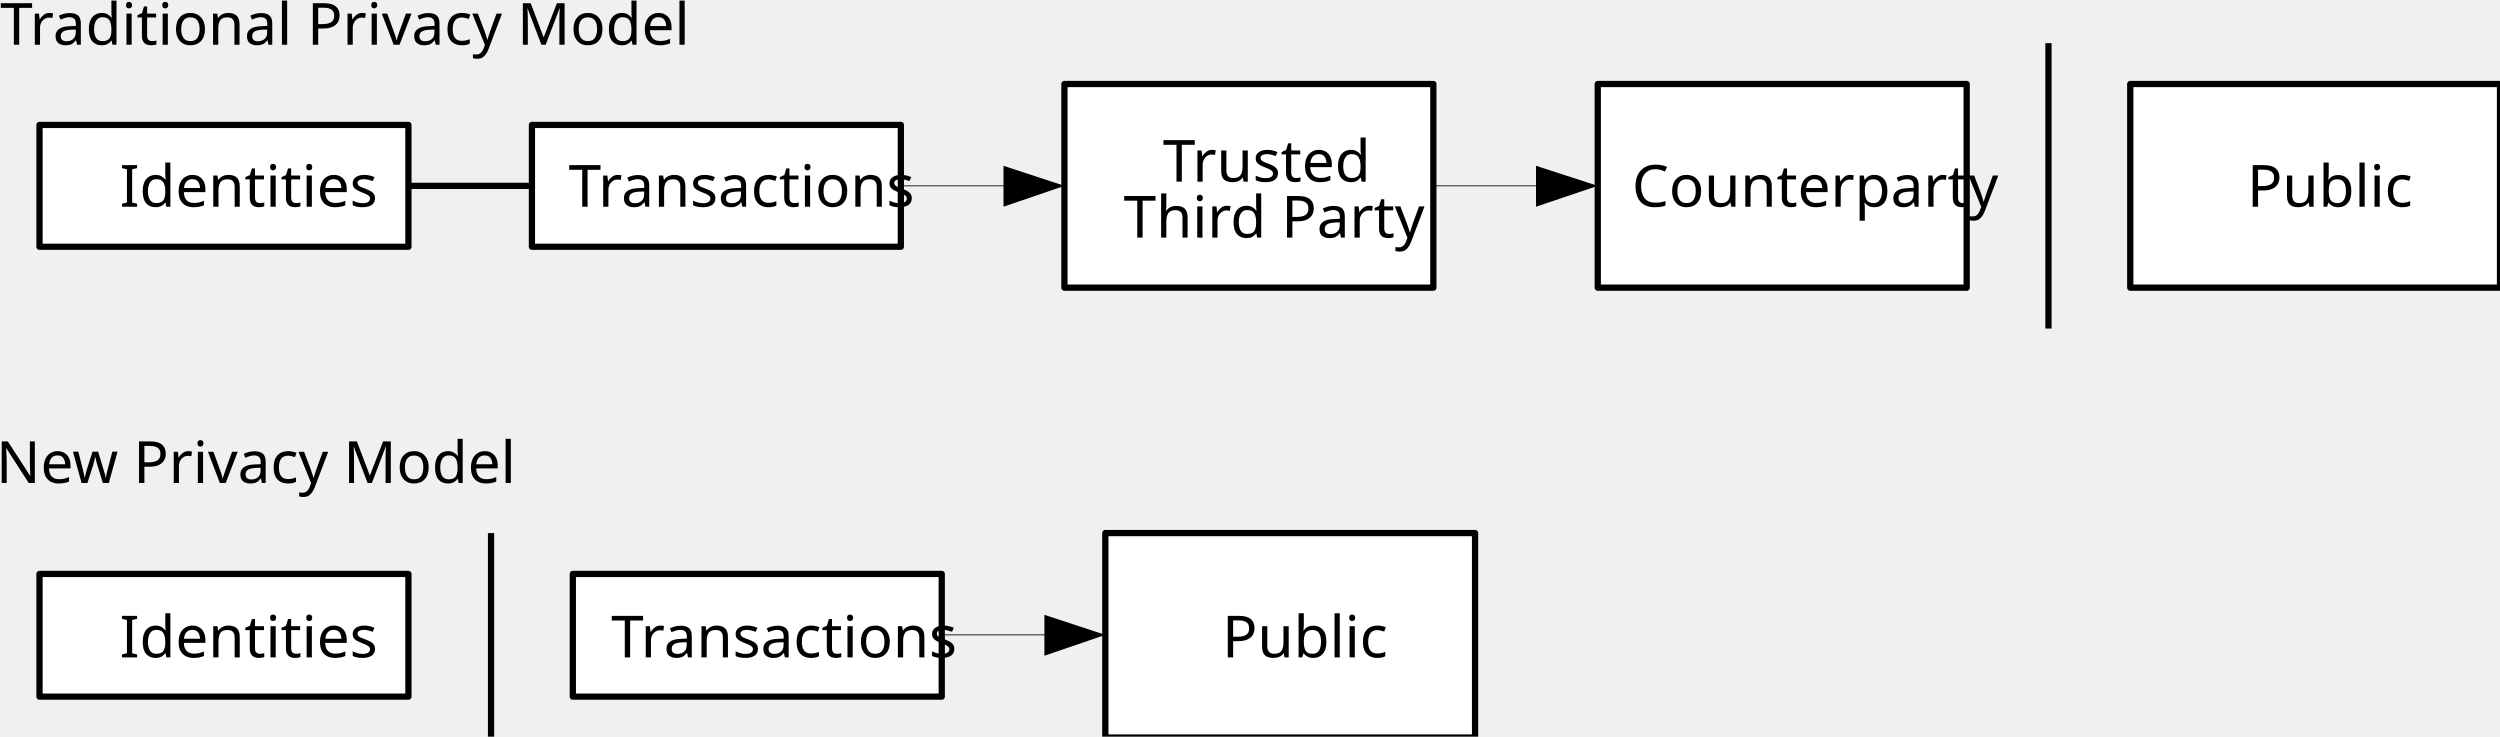
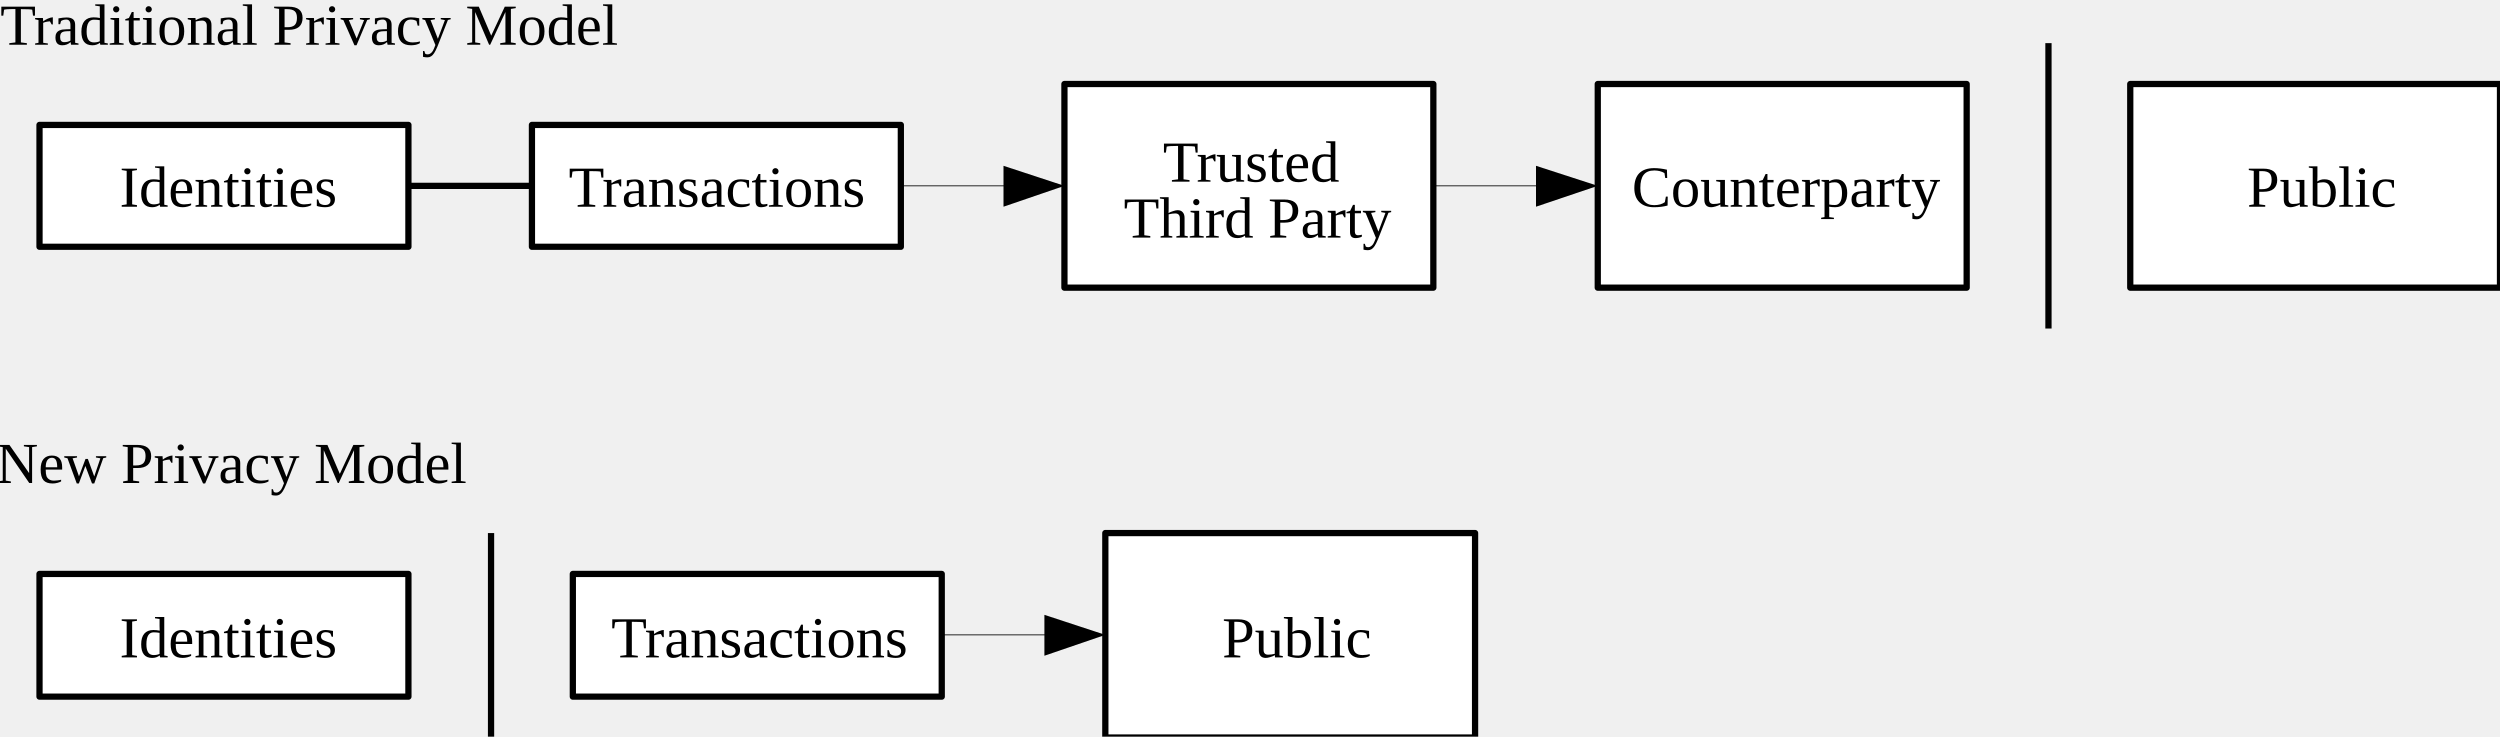
<svg xmlns="http://www.w3.org/2000/svg" width="105.669mm" height="31.138mm" viewBox="0 0 105.669 31.138" version="1.1" id="svg1280">
  <defs id="defs1277">
    <clipPath clipPathUnits="userSpaceOnUse" id="clipPath437">
      <path d="m 153.8,502.7 h 304.6 v 92.9 H 153.8 Z" clip-rule="evenodd" id="path435" />
    </clipPath>
  </defs>
  <g id="layer1">
    <g id="g431" transform="matrix(0.3527778,0,0,-0.3527778,-56.04456,208.4798)">
      <g id="g433" clip-path="url(#clipPath437)">
        <path d="M 185.7,561.4 H 163.6 V 576 h 44.2 v -14.6 z" style="fill:#ffffff;fill-opacity:1;fill-rule:evenodd;stroke:none" id="path439" />
        <g id="g441">
          <path d="M 185.7,561.4 H 163.6 V 576 h 44.2 v -14.6 z" style="fill:none;stroke:#000000;stroke-width:0.75;stroke-linecap:butt;stroke-linejoin:round;stroke-miterlimit:10;stroke-dasharray:none;stroke-opacity:1" id="path443" />
        </g>
        <g id="g445">
-           <text transform="matrix(1,0,0,-0.9960655,173.2,566.2)" style="font-variant:normal;font-weight:normal;font-size:5.25pt;font-family:lmtt;writing-mode:lr-tb;fill:#000000;fill-opacity:1;fill-rule:nonzero;stroke:none" id="text449">
+           <text transform="matrix(1,0,0,-0.9960655,173.2,566.2)" style="font-variant:normal;font-weight:normal;font-size:5.25pt;;writing-mode:lr-tb;fill:#000000;fill-opacity:1;fill-rule:nonzero;stroke:none" id="text449">
            <tspan x="0 1.8 5.199 8.598 12.101 13.804 15.206 16.909 18.311 21.71" y="0" id="tspan447">Identities</tspan>
          </text>
        </g>
        <path d="M 244.7,561.4 H 222.6 V 576 h 44.2 v -14.6 z" style="fill:#ffffff;fill-opacity:1;fill-rule:evenodd;stroke:none" id="path451" />
        <g id="g453">
          <path d="M 244.7,561.4 H 222.6 V 576 h 44.2 v -14.6 z" style="fill:none;stroke:#000000;stroke-width:0.75;stroke-linecap:butt;stroke-linejoin:round;stroke-miterlimit:10;stroke-dasharray:none;stroke-opacity:1" id="path455" />
        </g>
        <g id="g457">
-           <text transform="matrix(1,0,0,-0.9960655,227,566.2)" style="font-variant:normal;font-weight:normal;font-size:5.25pt;font-family:lmtt;writing-mode:lr-tb;fill:#000000;fill-opacity:1;fill-rule:nonzero;stroke:none" id="text461">
+           <text transform="matrix(1,0,0,-0.9960655,227,566.2)" style="font-variant:normal;font-weight:normal;font-size:5.25pt;;writing-mode:lr-tb;fill:#000000;fill-opacity:1;fill-rule:nonzero;stroke:none" id="text461">
            <tspan x="0 3.399 5.499 8.898 12.297 15.5 18.899 21.998 23.7 25.103 28.502 32.005" y="0" id="tspan459">Transactions</tspan>
          </text>
        </g>
        <path d="m 308.5,556.5 h -22.1 v 24.4 h 44.2 v -24.4 z" style="fill:#ffffff;fill-opacity:1;fill-rule:evenodd;stroke:none" id="path463" />
        <g id="g465">
          <path d="m 308.5,556.5 h -22.1 v 24.4 h 44.2 v -24.4 z" style="fill:none;stroke:#000000;stroke-width:0.75;stroke-linecap:butt;stroke-linejoin:round;stroke-miterlimit:10;stroke-dasharray:none;stroke-opacity:1" id="path467" />
        </g>
        <g id="g469">
-           <text transform="matrix(1,0,0,-0.9960655,298.2,569.2)" style="font-variant:normal;font-weight:normal;font-size:5.25pt;font-family:lmtt;writing-mode:lr-tb;fill:#000000;fill-opacity:1;fill-rule:nonzero;stroke:none" id="text473">
+           <text transform="matrix(1,0,0,-0.9960655,298.2,569.2)" style="font-variant:normal;font-weight:normal;font-size:5.25pt;;writing-mode:lr-tb;fill:#000000;fill-opacity:1;fill-rule:nonzero;stroke:none" id="text473">
            <tspan x="0 3.503 5.506 8.904 12.003 13.804 17.203" y="0" id="tspan471">Trusted</tspan>
          </text>
        </g>
        <g id="g475">
-           <text transform="matrix(1,0,0,-0.9960655,293.5,562.5)" style="font-variant:normal;font-weight:normal;font-size:5.25pt;font-family:lmtt;writing-mode:lr-tb;fill:#000000;fill-opacity:1;fill-rule:nonzero;stroke:none" id="text479">
+           <text transform="matrix(1,0,0,-0.9960655,293.5,562.5)" style="font-variant:normal;font-weight:normal;font-size:5.25pt;;writing-mode:lr-tb;fill:#000000;fill-opacity:1;fill-rule:nonzero;stroke:none" id="text479">
            <tspan x="0 3.699 7.098 8.5 10.601 14 15.702 19.799 23.198 25.299 27.001" y="0" id="tspan477">Third Party</tspan>
          </text>
        </g>
        <path d="m 372.4,556.5 h -22.1 v 24.4 h 44.2 v -24.4 z" style="fill:#ffffff;fill-opacity:1;fill-rule:evenodd;stroke:none" id="path481" />
        <g id="g483">
          <path d="m 372.4,556.5 h -22.1 v 24.4 h 44.2 v -24.4 z" style="fill:none;stroke:#000000;stroke-width:0.75;stroke-linecap:butt;stroke-linejoin:round;stroke-miterlimit:10;stroke-dasharray:none;stroke-opacity:1" id="path485" />
        </g>
        <g id="g487">
-           <text transform="matrix(1,0,0,-0.9960655,354.4,566.2)" style="font-variant:normal;font-weight:normal;font-size:5.25pt;font-family:lmtt;writing-mode:lr-tb;fill:#000000;fill-opacity:1;fill-rule:nonzero;stroke:none" id="text491">
+           <text transform="matrix(1,0,0,-0.9960655,354.4,566.2)" style="font-variant:normal;font-weight:normal;font-size:5.25pt;;writing-mode:lr-tb;fill:#000000;fill-opacity:1;fill-rule:nonzero;stroke:none" id="text491">
            <tspan x="0 4.397 7.796 11.299 14.698 16.498 19.897 21.9 25.403 28.802 30.902 32.605" y="0" id="tspan489">Counterparty</tspan>
          </text>
        </g>
        <path d="m 436.3,556.5 h -22.2 v 24.4 h 44.3 v -24.4 z" style="fill:#ffffff;fill-opacity:1;fill-rule:evenodd;stroke:none" id="path493" />
        <g id="g495">
          <path d="m 436.3,556.5 h -22.2 v 24.4 h 44.3 v -24.4 z" style="fill:none;stroke:#000000;stroke-width:0.75;stroke-linecap:butt;stroke-linejoin:round;stroke-miterlimit:10;stroke-dasharray:none;stroke-opacity:1" id="path497" />
        </g>
        <g id="g499">
-           <text transform="matrix(1,0,0,-0.9960655,428.1,566.2)" style="font-variant:normal;font-weight:normal;font-size:5.25pt;font-family:lmtt;writing-mode:lr-tb;fill:#000000;fill-opacity:1;fill-rule:nonzero;stroke:none" id="text503">
+           <text transform="matrix(1,0,0,-0.9960655,428.1,566.2)" style="font-variant:normal;font-weight:normal;font-size:5.25pt;;writing-mode:lr-tb;fill:#000000;fill-opacity:1;fill-rule:nonzero;stroke:none" id="text503">
            <tspan x="0 4.097 7.496 10.895 12.297 13.7" y="0" id="tspan501">Public</tspan>
          </text>
        </g>
        <g id="g505">
          <path d="M 404.3,585.8 V 551.6" style="fill:none;stroke:#000000;stroke-width:0.75;stroke-linecap:butt;stroke-linejoin:round;stroke-miterlimit:10;stroke-dasharray:none;stroke-opacity:1" id="path507" />
        </g>
        <path d="m 185.7,507.5 h -22.1 v 14.7 h 44.2 v -14.7 z" style="fill:#ffffff;fill-opacity:1;fill-rule:evenodd;stroke:none" id="path509" />
        <g id="g511">
          <path d="m 185.7,507.5 h -22.1 v 14.7 h 44.2 v -14.7 z" style="fill:none;stroke:#000000;stroke-width:0.75;stroke-linecap:butt;stroke-linejoin:round;stroke-miterlimit:10;stroke-dasharray:none;stroke-opacity:1" id="path513" />
        </g>
        <g id="g515">
-           <text transform="matrix(1,0,0,-0.9960655,173.2,512.2)" style="font-variant:normal;font-weight:normal;font-size:5.25pt;font-family:lmtt;writing-mode:lr-tb;fill:#000000;fill-opacity:1;fill-rule:nonzero;stroke:none" id="text519">
+           <text transform="matrix(1,0,0,-0.9960655,173.2,512.2)" style="font-variant:normal;font-weight:normal;font-size:5.25pt;;writing-mode:lr-tb;fill:#000000;fill-opacity:1;fill-rule:nonzero;stroke:none" id="text519">
            <tspan x="0 1.8 5.199 8.598 12.101 13.804 15.206 16.909 18.311 21.71" y="0" id="tspan517">Identities</tspan>
          </text>
        </g>
        <path d="m 249.6,507.5 h -22.1 v 14.7 h 44.2 v -14.7 z" style="fill:#ffffff;fill-opacity:1;fill-rule:evenodd;stroke:none" id="path521" />
        <g id="g523">
          <path d="m 249.6,507.5 h -22.1 v 14.7 h 44.2 v -14.7 z" style="fill:none;stroke:#000000;stroke-width:0.75;stroke-linecap:butt;stroke-linejoin:round;stroke-miterlimit:10;stroke-dasharray:none;stroke-opacity:1" id="path525" />
        </g>
        <g id="g527">
-           <text transform="matrix(1,0,0,-0.9960655,232.1,512.2)" style="font-variant:normal;font-weight:normal;font-size:5.25pt;font-family:lmtt;writing-mode:lr-tb;fill:#000000;fill-opacity:1;fill-rule:nonzero;stroke:none" id="text531">
+           <text transform="matrix(1,0,0,-0.9960655,232.1,512.2)" style="font-variant:normal;font-weight:normal;font-size:5.25pt;;writing-mode:lr-tb;fill:#000000;fill-opacity:1;fill-rule:nonzero;stroke:none" id="text531">
            <tspan x="0 3.399 5.499 8.898 12.297 15.5 18.899 21.998 23.7 25.103 28.606 32.005" y="0" id="tspan529">Transactions</tspan>
          </text>
        </g>
        <path d="m 313.4,502.6 h -22.1 v 24.5 h 44.3 v -24.5 z" style="fill:#ffffff;fill-opacity:1;fill-rule:evenodd;stroke:none" id="path533" />
        <g id="g535">
          <path d="m 313.4,502.6 h -22.1 v 24.5 h 44.3 v -24.5 z" style="fill:none;stroke:#000000;stroke-width:0.75;stroke-linecap:butt;stroke-linejoin:round;stroke-miterlimit:10;stroke-dasharray:none;stroke-opacity:1" id="path537" />
        </g>
        <g id="g539">
-           <text transform="matrix(1,0,0,-0.9960655,305.3,512.2)" style="font-variant:normal;font-weight:normal;font-size:5.25pt;font-family:lmtt;writing-mode:lr-tb;fill:#000000;fill-opacity:1;fill-rule:nonzero;stroke:none" id="text543">
+           <text transform="matrix(1,0,0,-0.9960655,305.3,512.2)" style="font-variant:normal;font-weight:normal;font-size:5.25pt;;writing-mode:lr-tb;fill:#000000;fill-opacity:1;fill-rule:nonzero;stroke:none" id="text543">
            <tspan x="0 4.097 7.496 10.895 12.297 13.7" y="0" id="tspan541">Public</tspan>
          </text>
        </g>
        <g id="g545">
          <path d="M 217.7,527.1 V 502.6" style="fill:none;stroke:#000000;stroke-width:0.75;stroke-linecap:butt;stroke-linejoin:round;stroke-miterlimit:10;stroke-dasharray:none;stroke-opacity:1" id="path547" />
        </g>
        <path d="m 291.3,514.9 -7.3,-2.5 v 4.9 z" style="fill:#000000;fill-opacity:1;fill-rule:evenodd;stroke:none" id="path549" />
        <path d="m 271.7,514.9 h 13.7" style="fill:none;stroke:#000000;stroke-width:0.1;stroke-linecap:butt;stroke-linejoin:miter;stroke-miterlimit:10;stroke-dasharray:none;stroke-opacity:1" id="path551" />
        <g id="g553">
-           <text transform="matrix(1,0,0,-0.9960655,158.4,533.1)" style="font-variant:normal;font-weight:normal;font-size:5.25pt;font-family:lmtt;writing-mode:lr-tb;fill:#000000;fill-opacity:1;fill-rule:nonzero;stroke:none" id="text557">
+           <text transform="matrix(1,0,0,-0.9960655,158.4,533.1)" style="font-variant:normal;font-weight:normal;font-size:5.25pt;;writing-mode:lr-tb;fill:#000000;fill-opacity:1;fill-rule:nonzero;stroke:none" id="text557">
            <tspan x="0 4.397 7.9 12.199 13.902 17.999 20.099 21.502 24.503 27.901 31 34.099 35.801 40.799 44.198 47.701 51.099" y="0" id="tspan555">New Privacy Model</tspan>
          </text>
        </g>
        <g id="g559">
-           <text transform="matrix(1,0,0,-0.9960655,158.9,586.6)" style="font-variant:normal;font-weight:normal;font-size:5.25pt;font-family:lmtt;writing-mode:lr-tb;fill:#000000;fill-opacity:1;fill-rule:nonzero;stroke:none" id="text563">
+           <text transform="matrix(1,0,0,-0.9960655,158.9,586.6)" style="font-variant:normal;font-weight:normal;font-size:5.25pt;;writing-mode:lr-tb;fill:#000000;fill-opacity:1;fill-rule:nonzero;stroke:none" id="text563">
            <tspan x="0 3.503 5.506 8.904 12.407 13.81 15.512 16.915 20.314 23.817 27.215 28.618 30.32 34.417 36.518 37.92 40.921 44.32 47.419 50.518 52.22 57.217 60.616 64.015 67.518" y="1" id="tspan561">Traditional Privacy Model</tspan>
          </text>
        </g>
        <path d="m 286.4,568.7 -7.3,-2.5 v 4.9 z" style="fill:#000000;fill-opacity:1;fill-rule:evenodd;stroke:none" id="path565" />
        <path d="m 266.8,568.7 h 13.7" style="fill:none;stroke:#000000;stroke-width:0.1;stroke-linecap:butt;stroke-linejoin:miter;stroke-miterlimit:10;stroke-dasharray:none;stroke-opacity:1" id="path567" />
        <path d="m 350.3,568.7 -7.4,-2.5 v 4.9 z" style="fill:#000000;fill-opacity:1;fill-rule:evenodd;stroke:none" id="path569" />
        <path d="m 330.6,568.7 h 13.8" style="fill:none;stroke:#000000;stroke-width:0.1;stroke-linecap:butt;stroke-linejoin:miter;stroke-miterlimit:10;stroke-dasharray:none;stroke-opacity:1" id="path571" />
        <g id="g573">
          <path d="m 207.8,568.7 h 14.8" style="fill:none;stroke:#000000;stroke-width:0.75;stroke-linecap:butt;stroke-linejoin:round;stroke-miterlimit:10;stroke-dasharray:none;stroke-opacity:1" id="path575" />
        </g>
      </g>
    </g>
  </g>
</svg>
